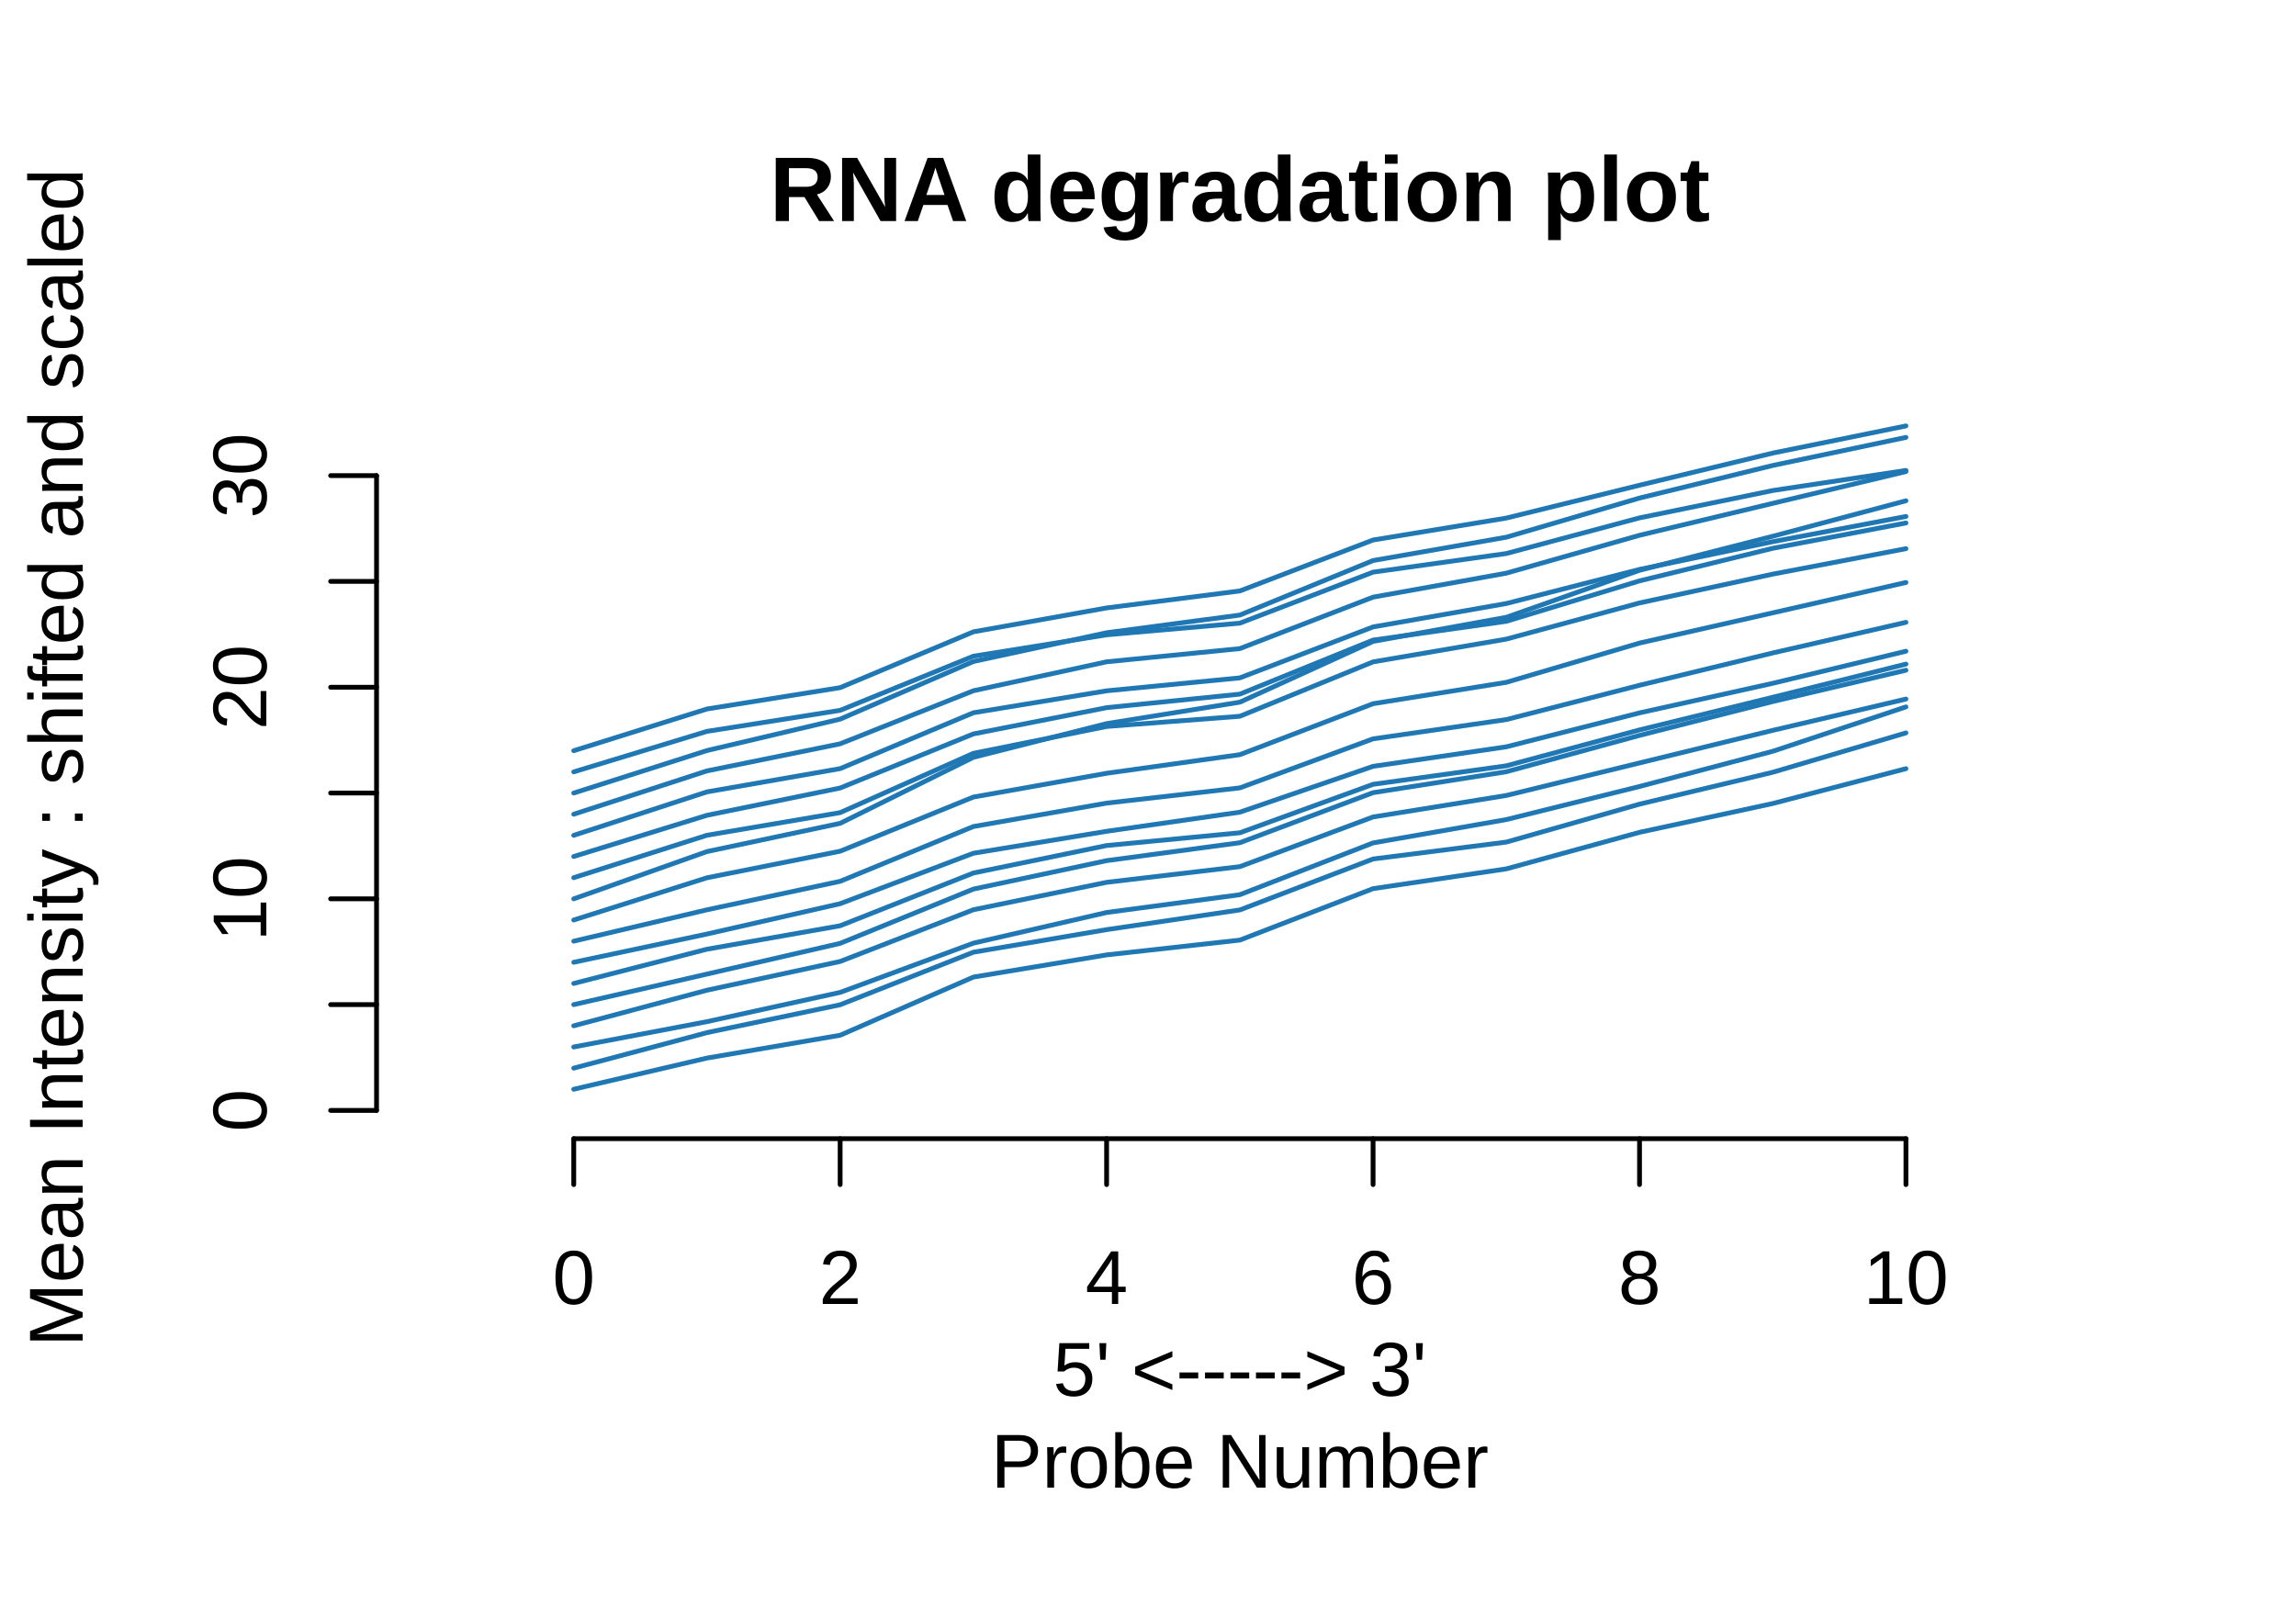
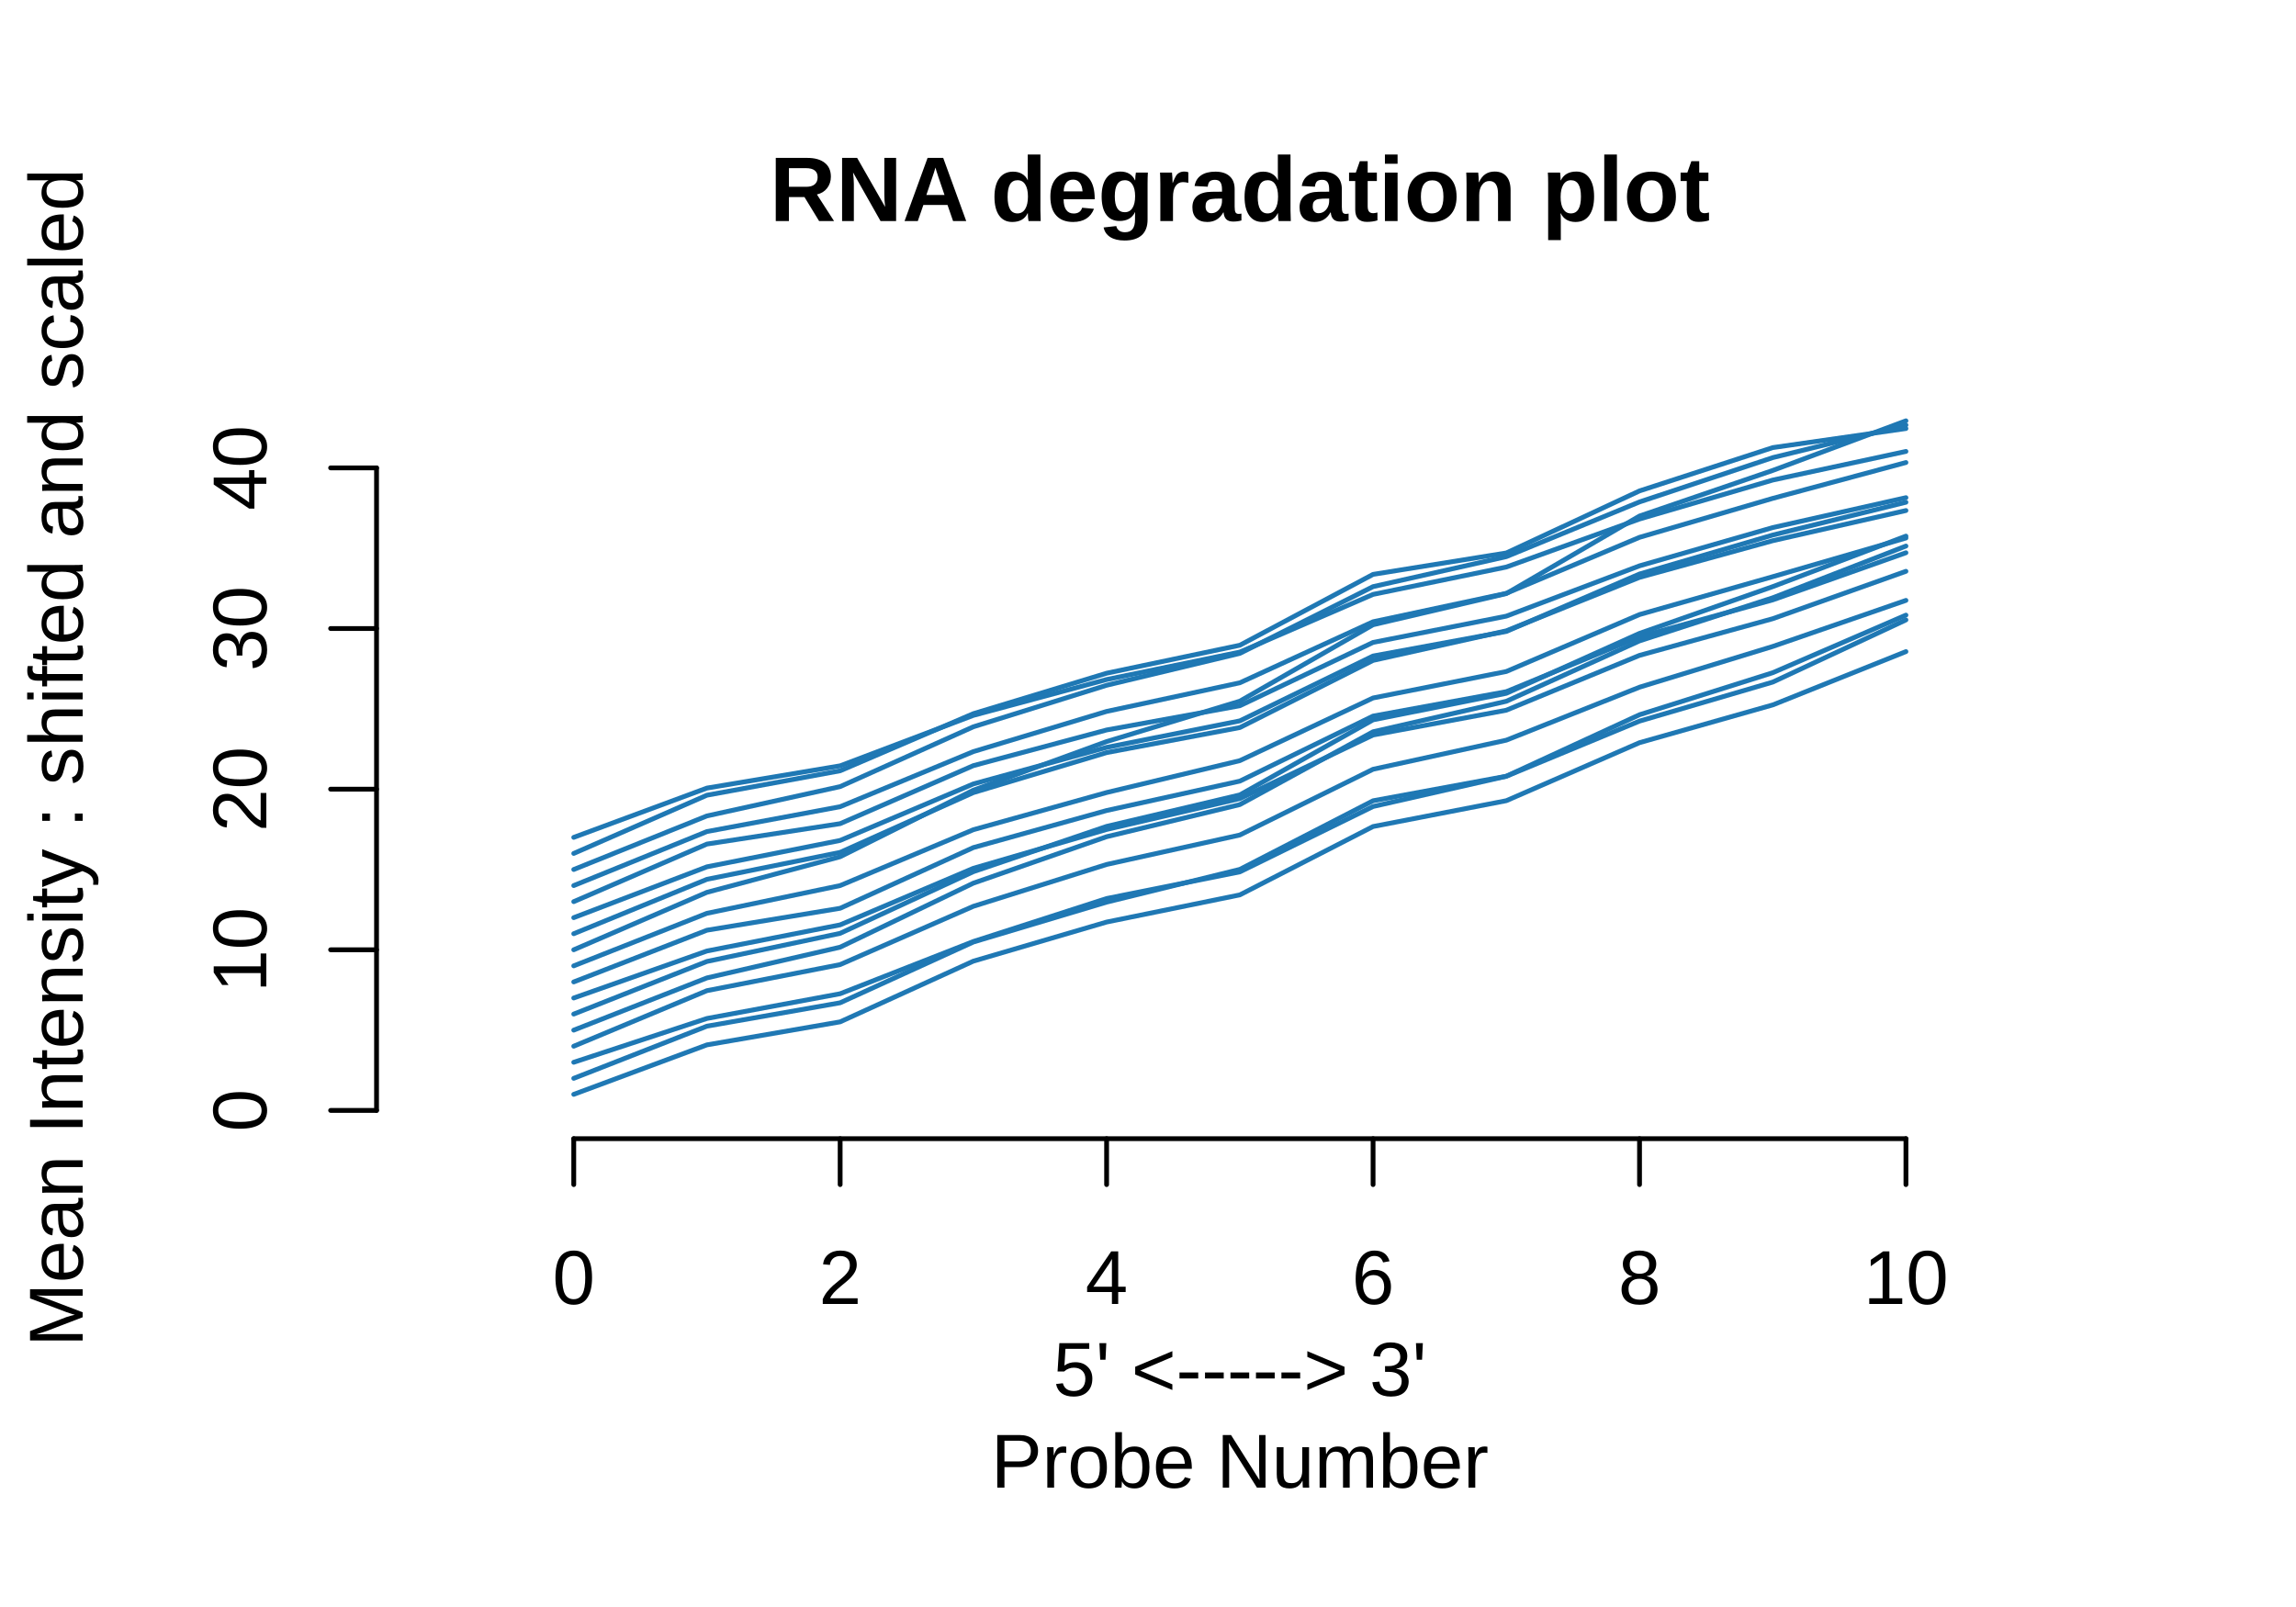
<svg xmlns="http://www.w3.org/2000/svg" class="svglite" width="360.00pt" height="252.00pt" viewBox="0 0 360.00 252.00">
  <defs>
    <style type="text/css">
    .svglite line, .svglite polyline, .svglite polygon, .svglite path, .svglite rect, .svglite circle {
      fill: none;
      stroke: #000000;
      stroke-linecap: round;
      stroke-linejoin: round;
      stroke-miterlimit: 10.00;
    }
  </style>
  </defs>
  <rect width="100%" height="100%" style="stroke: none; fill: #FFFFFF;" />
  <defs>
    <clipPath id="cpMC4wMHwzNjAuMDB8MC4wMHwyNTIuMDA=">
      <rect x="0.00" y="0.00" width="360.00" height="252.00" />
    </clipPath>
  </defs>
  <g clip-path="url(#cpMC4wMHwzNjAuMDB8MC4wMHwyNTIuMDA=)">
    <text x="194.40" y="34.67" text-anchor="middle" style="font-size: 14.40px; font-weight: bold; font-family: Arial;" textLength="147.39px" lengthAdjust="spacingAndGlyphs">RNA degradation plot</text>
    <text x="194.40" y="218.88" text-anchor="middle" style="font-size: 12.00px; font-family: Arial;" textLength="58.60px" lengthAdjust="spacingAndGlyphs">5' &lt;-----&gt; 3'</text>
    <text x="194.40" y="233.28" text-anchor="middle" style="font-size: 12.00px; font-family: Arial;" textLength="84.72px" lengthAdjust="spacingAndGlyphs"> Probe Number </text>
    <text transform="translate(12.96,118.80) rotate(-90)" text-anchor="middle" style="font-size: 12.00px; font-family: Arial;" textLength="184.80px" lengthAdjust="spacingAndGlyphs">Mean Intensity : shifted and scaled</text>
    <line x1="89.96" y1="178.56" x2="298.84" y2="178.56" style="stroke-width: 0.75;" />
    <line x1="89.96" y1="178.56" x2="89.96" y2="185.76" style="stroke-width: 0.75;" />
    <line x1="131.73" y1="178.56" x2="131.73" y2="185.76" style="stroke-width: 0.75;" />
    <line x1="173.51" y1="178.56" x2="173.51" y2="185.76" style="stroke-width: 0.75;" />
    <line x1="215.29" y1="178.56" x2="215.29" y2="185.76" style="stroke-width: 0.75;" />
    <line x1="257.07" y1="178.56" x2="257.07" y2="185.76" style="stroke-width: 0.75;" />
    <line x1="298.84" y1="178.56" x2="298.84" y2="185.76" style="stroke-width: 0.75;" />
    <text x="89.96" y="204.48" text-anchor="middle" style="font-size: 12.00px; font-family: Arial;" textLength="6.67px" lengthAdjust="spacingAndGlyphs">0</text>
    <text x="131.73" y="204.48" text-anchor="middle" style="font-size: 12.00px; font-family: Arial;" textLength="6.67px" lengthAdjust="spacingAndGlyphs">2</text>
    <text x="173.51" y="204.48" text-anchor="middle" style="font-size: 12.00px; font-family: Arial;" textLength="6.67px" lengthAdjust="spacingAndGlyphs">4</text>
    <text x="215.29" y="204.48" text-anchor="middle" style="font-size: 12.00px; font-family: Arial;" textLength="6.67px" lengthAdjust="spacingAndGlyphs">6</text>
    <text x="257.07" y="204.48" text-anchor="middle" style="font-size: 12.00px; font-family: Arial;" textLength="6.67px" lengthAdjust="spacingAndGlyphs">8</text>
    <text x="298.84" y="204.48" text-anchor="middle" style="font-size: 12.00px; font-family: Arial;" textLength="13.35px" lengthAdjust="spacingAndGlyphs">10</text>
-     <line x1="59.04" y1="174.13" x2="59.04" y2="74.58" style="stroke-width: 0.75;" />
+     <line x1="59.04" y1="174.13" x2="59.04" y2="73.37" style="stroke-width: 0.75;" />
    <line x1="59.04" y1="174.13" x2="51.84" y2="174.13" style="stroke-width: 0.75;" />
-     <line x1="59.04" y1="157.54" x2="51.84" y2="157.54" style="stroke-width: 0.75;" />
-     <line x1="59.04" y1="140.95" x2="51.84" y2="140.95" style="stroke-width: 0.75;" />
-     <line x1="59.04" y1="124.36" x2="51.84" y2="124.36" style="stroke-width: 0.75;" />
-     <line x1="59.04" y1="107.77" x2="51.84" y2="107.77" style="stroke-width: 0.75;" />
-     <line x1="59.04" y1="91.17" x2="51.84" y2="91.17" style="stroke-width: 0.75;" />
-     <line x1="59.04" y1="74.58" x2="51.84" y2="74.58" style="stroke-width: 0.75;" />
+     <line x1="59.04" y1="148.94" x2="51.84" y2="148.94" style="stroke-width: 0.75;" />
+     <line x1="59.04" y1="123.75" x2="51.84" y2="123.75" style="stroke-width: 0.75;" />
+     <line x1="59.04" y1="98.56" x2="51.84" y2="98.56" style="stroke-width: 0.75;" />
+     <line x1="59.04" y1="73.37" x2="51.84" y2="73.37" style="stroke-width: 0.75;" />
    <text transform="translate(41.76,174.13) rotate(-90)" text-anchor="middle" style="font-size: 12.00px; font-family: Arial;" textLength="6.67px" lengthAdjust="spacingAndGlyphs">0</text>
-     <text transform="translate(41.76,140.95) rotate(-90)" text-anchor="middle" style="font-size: 12.00px; font-family: Arial;" textLength="13.35px" lengthAdjust="spacingAndGlyphs">10</text>
-     <text transform="translate(41.76,107.77) rotate(-90)" text-anchor="middle" style="font-size: 12.00px; font-family: Arial;" textLength="13.35px" lengthAdjust="spacingAndGlyphs">20</text>
-     <text transform="translate(41.76,74.58) rotate(-90)" text-anchor="middle" style="font-size: 12.00px; font-family: Arial;" textLength="13.35px" lengthAdjust="spacingAndGlyphs">30</text>
+     <text transform="translate(41.76,148.94) rotate(-90)" text-anchor="middle" style="font-size: 12.00px; font-family: Arial;" textLength="13.35px" lengthAdjust="spacingAndGlyphs">10</text>
+     <text transform="translate(41.76,123.75) rotate(-90)" text-anchor="middle" style="font-size: 12.00px; font-family: Arial;" textLength="13.35px" lengthAdjust="spacingAndGlyphs">20</text>
+     <text transform="translate(41.76,98.56) rotate(-90)" text-anchor="middle" style="font-size: 12.00px; font-family: Arial;" textLength="13.35px" lengthAdjust="spacingAndGlyphs">30</text>
+     <text transform="translate(41.76,73.37) rotate(-90)" text-anchor="middle" style="font-size: 12.00px; font-family: Arial;" textLength="13.35px" lengthAdjust="spacingAndGlyphs">40</text>
  </g>
  <defs>
    <clipPath id="cpNTkuMDR8MzI5Ljc2fDU5LjA0fDE3OC41Ng==">
      <rect x="59.04" y="59.04" width="270.72" height="119.52" />
    </clipPath>
  </defs>
  <g clip-path="url(#cpNTkuMDR8MzI5Ljc2fDU5LjA0fDE3OC41Ng==)">
-     <polyline points="89.96,170.81 110.84,165.92 131.73,162.34 152.62,153.22 173.51,149.74 194.40,147.42 215.29,139.35 236.18,136.25 257.07,130.52 277.96,126.00 298.84,120.54 " style="stroke-width: 0.75; stroke: #1F78B4;" />
-     <polyline points="89.96,167.50 110.84,161.93 131.73,157.56 152.62,149.32 173.51,145.78 194.40,142.69 215.29,134.70 236.18,132.05 257.07,126.10 277.96,121.10 298.84,114.93 " style="stroke-width: 0.75; stroke: #1F78B4;" />
-     <polyline points="89.96,164.18 110.84,160.21 131.73,155.62 152.62,147.90 173.51,143.09 194.40,140.30 215.29,132.18 236.18,128.52 257.07,123.33 277.96,117.81 298.84,110.85 " style="stroke-width: 0.75; stroke: #1F78B4;" />
-     <polyline points="89.96,160.86 110.84,155.28 131.73,150.77 152.62,142.66 173.51,138.36 194.40,135.90 215.29,128.11 236.18,124.74 257.07,119.64 277.96,114.53 298.84,109.62 " style="stroke-width: 0.75; stroke: #1F78B4;" />
-     <polyline points="89.96,157.54 110.84,152.75 131.73,147.93 152.62,139.42 173.51,134.96 194.40,132.15 215.29,124.30 236.18,121.02 257.07,115.32 277.96,110.01 298.84,105.10 " style="stroke-width: 0.75; stroke: #1F78B4;" />
-     <polyline points="89.96,154.22 110.84,148.85 131.73,145.17 152.62,136.90 173.51,132.59 194.40,130.59 215.29,122.99 236.18,120.09 257.07,114.46 277.96,109.34 298.84,104.14 " style="stroke-width: 0.75; stroke: #1F78B4;" />
-     <polyline points="89.96,150.90 110.84,146.47 131.73,141.71 152.62,133.80 173.51,130.36 194.40,127.36 215.29,120.17 236.18,117.11 257.07,111.79 277.96,107.15 298.84,102.12 " style="stroke-width: 0.75; stroke: #1F78B4;" />
-     <polyline points="89.96,147.59 110.84,142.67 131.73,138.20 152.62,129.61 173.51,125.94 194.40,123.55 215.29,115.86 236.18,112.84 257.07,107.46 277.96,102.39 298.84,97.59 " style="stroke-width: 0.75; stroke: #1F78B4;" />
-     <polyline points="89.96,144.27 110.84,137.65 131.73,133.48 152.62,124.99 173.51,121.26 194.40,118.34 215.29,110.35 236.18,107.00 257.07,100.84 277.96,96.10 298.84,91.34 " style="stroke-width: 0.75; stroke: #1F78B4;" />
-     <polyline points="89.96,140.95 110.84,133.54 131.73,129.11 152.62,118.76 173.51,113.47 194.40,110.11 215.29,100.58 236.18,96.80 257.07,89.43 277.96,84.09 298.84,78.53 " style="stroke-width: 0.75; stroke: #1F78B4;" />
-     <polyline points="89.96,137.63 110.84,130.98 131.73,127.43 152.62,118.13 173.51,113.92 194.40,112.32 215.29,103.79 236.18,100.22 257.07,94.55 277.96,90.03 298.84,86.04 " style="stroke-width: 0.75; stroke: #1F78B4;" />
-     <polyline points="89.96,134.31 110.84,127.85 131.73,123.57 152.62,115.09 173.51,110.97 194.40,108.85 215.29,100.37 236.18,97.43 257.07,91.09 277.96,85.98 298.84,82.01 " style="stroke-width: 0.75; stroke: #1F78B4;" />
-     <polyline points="89.96,130.99 110.84,124.18 131.73,120.53 152.62,111.77 173.51,108.33 194.40,106.30 215.29,98.31 236.18,94.64 257.07,89.29 277.96,84.94 298.84,80.99 " style="stroke-width: 0.75; stroke: #1F78B4;" />
-     <polyline points="89.96,127.68 110.84,120.89 131.73,116.64 152.62,108.32 173.51,103.78 194.40,101.71 215.29,93.64 236.18,89.88 257.07,83.94 277.96,78.93 298.84,73.95 " style="stroke-width: 0.75; stroke: #1F78B4;" />
-     <polyline points="89.96,124.36 110.84,117.70 131.73,112.77 152.62,103.73 173.51,99.22 194.40,96.45 215.29,87.90 236.18,84.24 257.07,78.10 277.96,72.99 298.84,68.59 " style="stroke-width: 0.75; stroke: #1F78B4;" />
-     <polyline points="89.96,121.04 110.84,114.69 131.73,111.39 152.62,102.90 173.51,99.55 194.40,97.72 215.29,89.72 236.18,86.80 257.07,81.21 277.96,76.92 298.84,73.77 " style="stroke-width: 0.75; stroke: #1F78B4;" />
-     <polyline points="89.96,117.72 110.84,111.18 131.73,107.83 152.62,99.08 173.51,95.33 194.40,92.67 215.29,84.68 236.18,81.24 257.07,76.09 277.96,71.05 298.84,66.79 " style="stroke-width: 0.75; stroke: #1F78B4;" />
+     <polyline points="89.96,171.61 110.84,163.85 131.73,160.24 152.62,150.72 173.51,144.59 194.40,140.33 215.29,129.61 236.18,125.56 257.07,116.46 277.96,110.54 298.84,102.18 " style="stroke-width: 0.75; stroke: #1F78B4;" />
+     <polyline points="89.96,169.10 110.84,160.92 131.73,157.25 152.62,147.72 173.51,141.47 194.40,136.33 215.29,125.57 236.18,121.72 257.07,112.08 277.96,105.49 298.84,96.46 " style="stroke-width: 0.75; stroke: #1F78B4;" />
+     <polyline points="89.96,166.58 110.84,159.71 131.73,155.83 152.62,147.64 173.51,140.90 194.40,136.72 215.29,126.47 236.18,121.73 257.07,113.08 277.96,106.96 298.84,97.21 " style="stroke-width: 0.75; stroke: #1F78B4;" />
+     <polyline points="89.96,164.06 110.84,155.35 131.73,151.26 152.62,142.12 173.51,135.56 194.40,130.94 215.29,120.63 236.18,116.07 257.07,107.76 277.96,101.37 298.84,94.15 " style="stroke-width: 0.75; stroke: #1F78B4;" />
+     <polyline points="89.96,161.54 110.84,153.35 131.73,148.53 152.62,138.49 173.51,131.21 194.40,126.17 215.29,114.75 236.18,109.97 257.07,100.50 277.96,93.74 298.84,85.63 " style="stroke-width: 0.75; stroke: #1F78B4;" />
+     <polyline points="89.96,159.02 110.84,150.77 131.73,146.36 152.62,136.69 173.51,129.59 194.40,124.65 215.29,112.88 236.18,108.72 257.07,99.32 277.96,91.99 298.84,84.07 " style="stroke-width: 0.75; stroke: #1F78B4;" />
+     <polyline points="89.96,156.50 110.84,149.13 131.73,145.03 152.62,136.16 173.51,130.07 194.40,125.23 215.29,115.26 236.18,111.37 257.07,102.77 277.96,97.02 298.84,89.59 " style="stroke-width: 0.75; stroke: #1F78B4;" />
+     <polyline points="89.96,153.98 110.84,145.87 131.73,142.43 152.62,132.91 173.51,127.10 194.40,122.49 215.29,112.29 236.18,108.46 257.07,99.85 277.96,94.07 298.84,86.68 " style="stroke-width: 0.75; stroke: #1F78B4;" />
+     <polyline points="89.96,151.46 110.84,143.22 131.73,138.87 152.62,130.11 173.51,124.28 194.40,119.28 215.29,109.45 236.18,105.30 257.07,96.37 277.96,90.43 298.84,84.37 " style="stroke-width: 0.75; stroke: #1F78B4;" />
+     <polyline points="89.96,148.94 110.84,139.93 131.73,134.35 152.62,123.91 173.51,116.29 194.40,109.95 215.29,97.97 236.18,93.08 257.07,80.92 277.96,73.77 298.84,65.99 " style="stroke-width: 0.75; stroke: #1F78B4;" />
+     <polyline points="89.96,146.42 110.84,137.89 131.73,133.66 152.62,124.29 173.51,118.02 194.40,114.09 215.29,103.56 236.18,98.92 257.07,90.54 277.96,84.79 298.84,80.06 " style="stroke-width: 0.75; stroke: #1F78B4;" />
+     <polyline points="89.96,143.90 110.84,135.93 131.73,131.79 152.62,122.93 173.51,117.20 194.40,113.04 215.29,102.87 236.18,99.02 257.07,90.01 277.96,83.90 298.84,78.76 " style="stroke-width: 0.75; stroke: #1F78B4;" />
+     <polyline points="89.96,141.39 110.84,132.36 131.73,129.16 152.62,120.06 173.51,114.47 194.40,110.67 215.29,100.74 236.18,96.62 257.07,88.73 277.96,82.73 298.84,78.04 " style="stroke-width: 0.75; stroke: #1F78B4;" />
+     <polyline points="89.96,138.87 110.84,130.40 131.73,126.50 152.62,117.86 173.51,111.56 194.40,107.07 215.29,97.50 236.18,93.04 257.07,84.26 277.96,78.15 298.84,72.53 " style="stroke-width: 0.75; stroke: #1F78B4;" />
+     <polyline points="89.96,136.35 110.84,127.95 131.73,123.35 152.62,113.97 173.51,107.46 194.40,102.46 215.29,91.99 236.18,87.29 257.07,78.71 277.96,71.76 298.84,66.65 " style="stroke-width: 0.75; stroke: #1F78B4;" />
+     <polyline points="89.96,133.83 110.84,124.70 131.73,120.87 152.62,111.91 173.51,105.57 194.40,101.18 215.29,90.07 236.18,86.71 257.07,76.98 277.96,70.19 298.84,67.20 " style="stroke-width: 0.75; stroke: #1F78B4;" />
+     <polyline points="89.96,131.31 110.84,123.58 131.73,120.09 152.62,112.18 173.51,106.56 194.40,102.25 215.29,93.21 236.18,88.92 257.07,81.39 277.96,75.28 298.84,70.79 " style="stroke-width: 0.75; stroke: #1F78B4;" />
  </g>
</svg>
